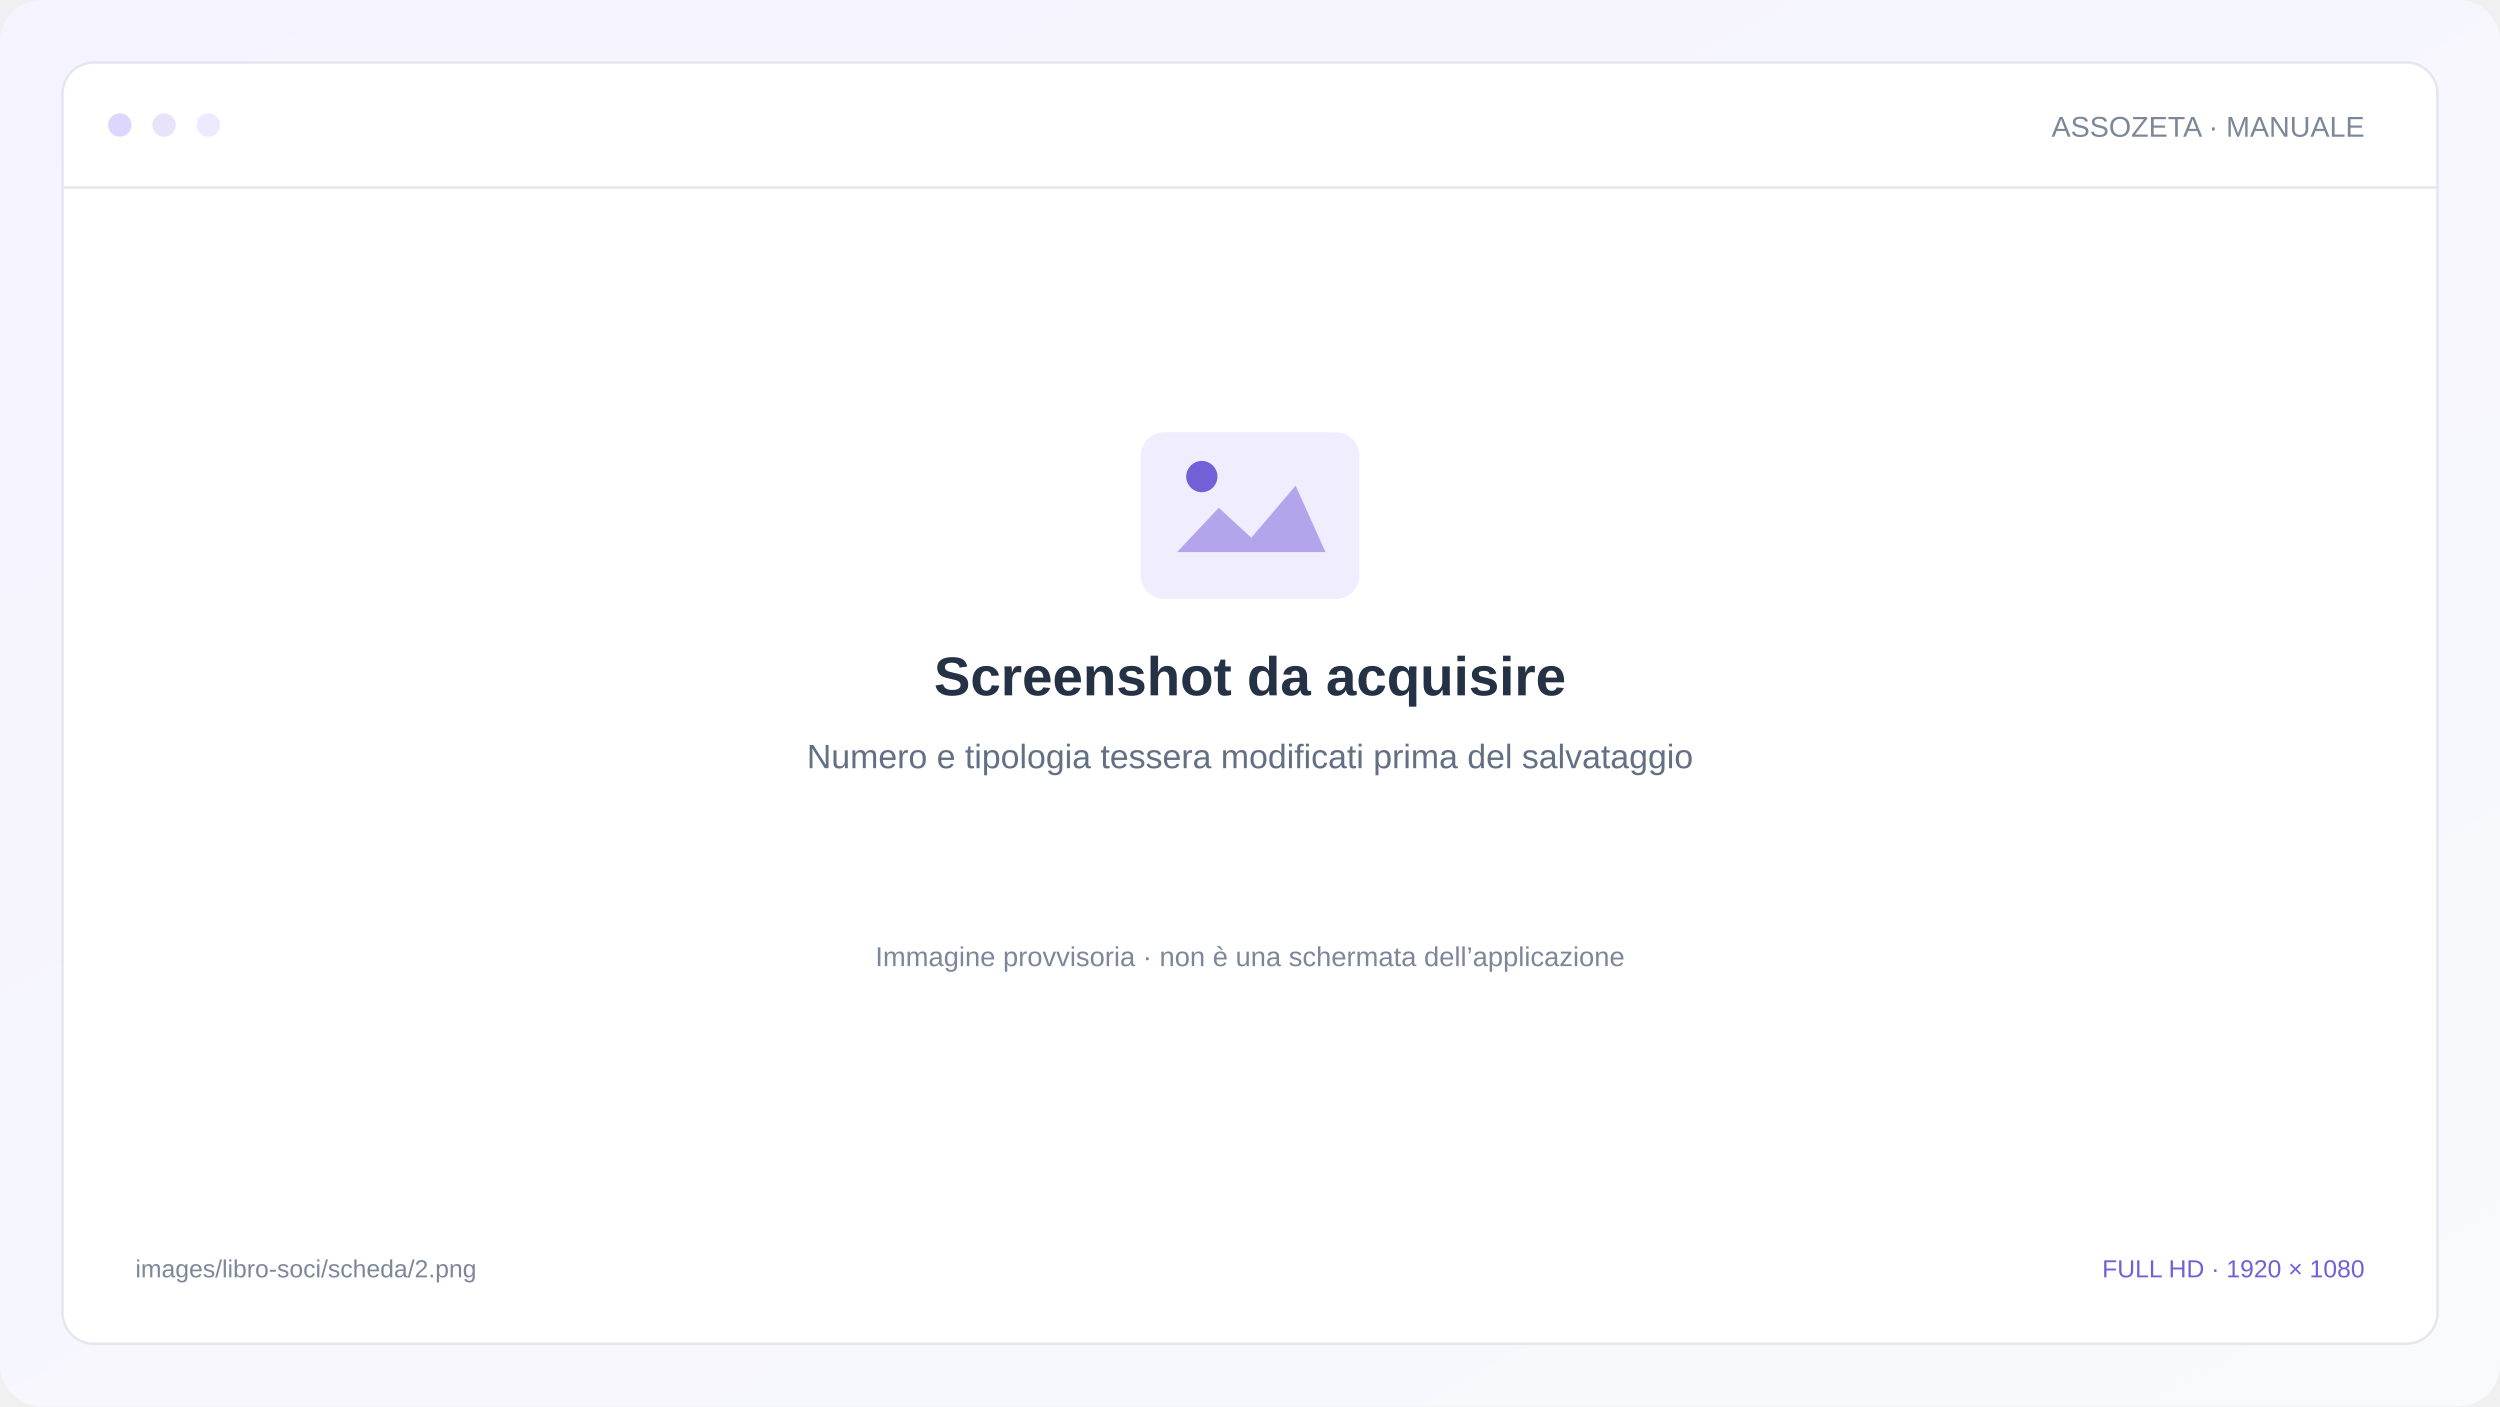
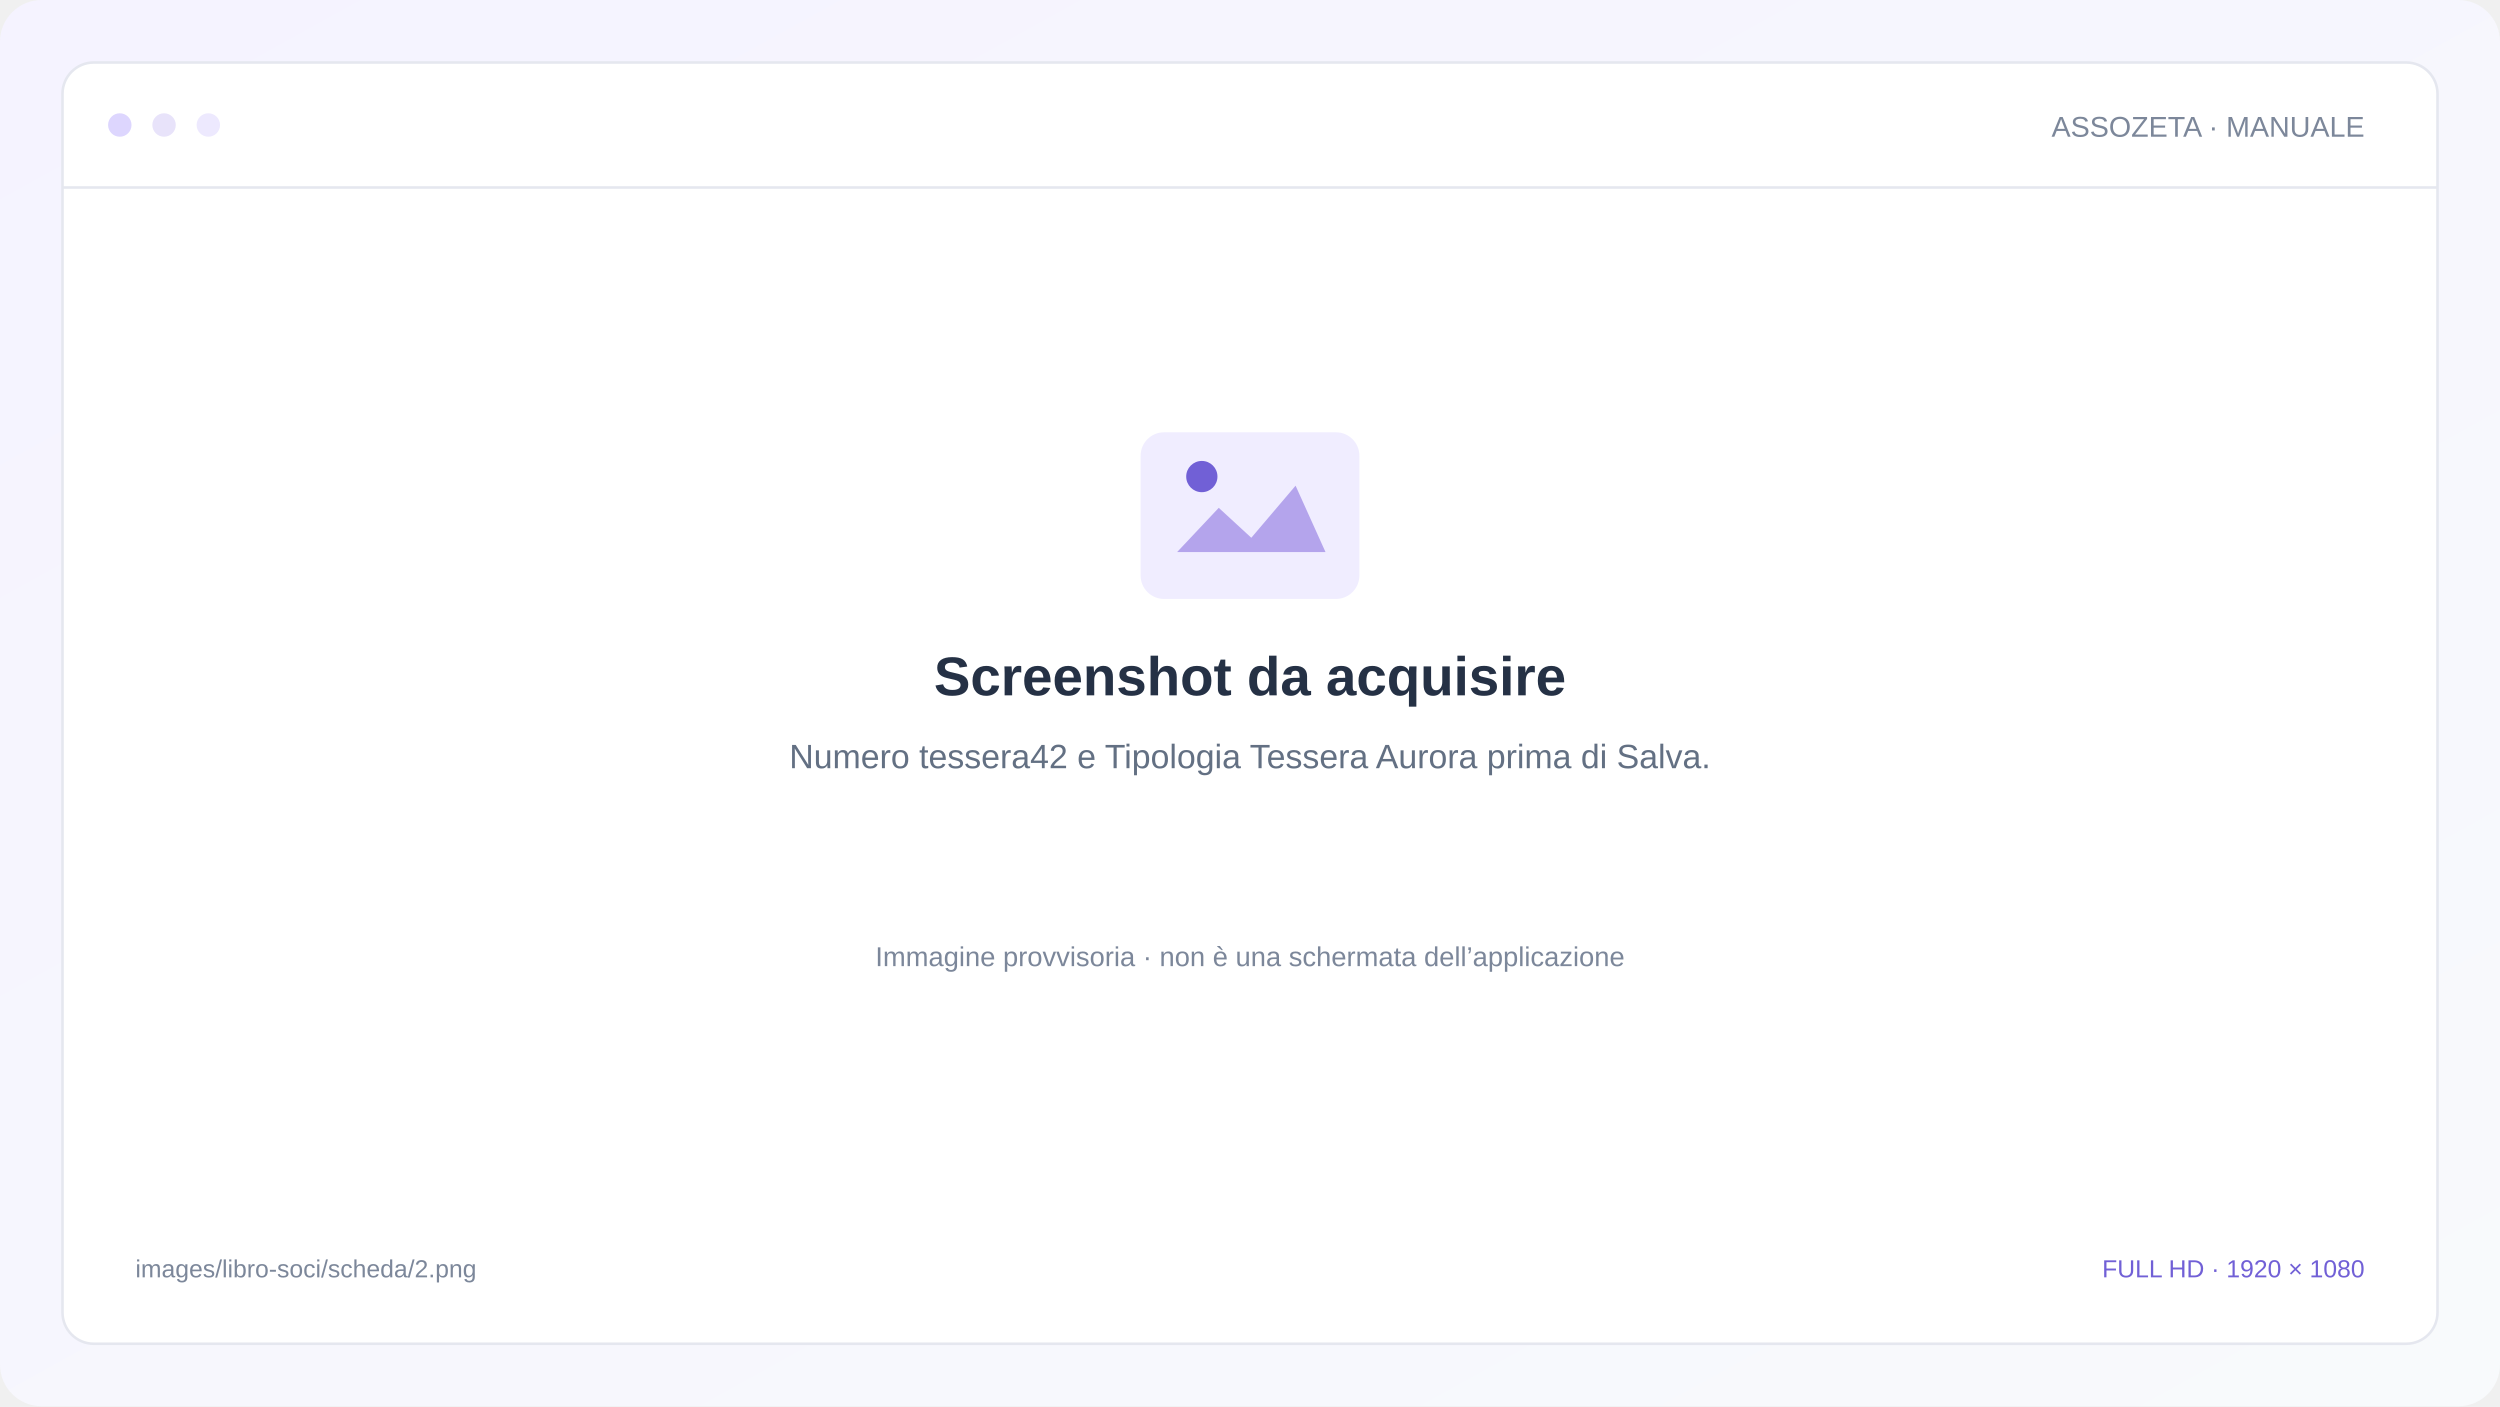
<svg xmlns="http://www.w3.org/2000/svg" width="1920" height="1080" viewBox="0 0 1920 1080" data-assozeta-manuale-placeholder="true" role="img" aria-labelledby="title description">
  <defs>
    <linearGradient id="surface" x2="1" y2="1">
      <stop stop-color="#f5f3ff" />
      <stop offset="1" stop-color="#f8fafc" />
    </linearGradient>
  </defs>
  <rect width="1920" height="1080" rx="32" fill="url(#surface)" />
  <rect x="48" y="48" width="1824" height="984" rx="24" fill="#fff" stroke="#e5e7ef" stroke-width="2" />
  <path d="M48 144H1872" stroke="#e5e7ef" stroke-width="2" />
  <circle cx="92" cy="96" r="9" fill="#ddd6fe" />
  <circle cx="126" cy="96" r="9" fill="#e8e3fa" />
  <circle cx="160" cy="96" r="9" fill="#ede9fe" />
  <text x="1816" y="105" text-anchor="end" font-family="Arial, sans-serif" font-size="22" fill="#7c879a">ASSOZETA · MANUALE</text>
  <rect x="876" y="332" width="168" height="128" rx="18" fill="#f0edff" />
  <path d="M904 424l32-34 25 23 34-40 23 51H904z" fill="#b4a4ec" />
  <circle cx="923" cy="366" r="12" fill="#7160d6" />
  <text x="960" y="534" text-anchor="middle" font-family="Arial, sans-serif" font-size="42" font-weight="700" fill="#253145">Screenshot da acquisire</text>
  <text x="960" y="590" text-anchor="middle" font-family="Arial, sans-serif" font-size="26" fill="#637083">
-     <tspan x="960" dy="0">Numero e tipologia tessera modificati prima del salvataggio</tspan>
+     <tspan x="960" dy="0">Numero tessera42 e Tipologia Tessera Aurora prima di Salva.</tspan>
  </text>
  <text x="960" y="742" text-anchor="middle" font-family="Arial, sans-serif" font-size="21" fill="#7c879a">Immagine provvisoria · non è una schermata dell’applicazione</text>
  <text x="104" y="981" font-family="Arial, sans-serif" font-size="19" fill="#7c879a">images/libro-soci/scheda/2.png</text>
  <text x="1816" y="981" text-anchor="end" font-family="Arial, sans-serif" font-size="19" fill="#7160d6">FULL HD · 1920 × 1080</text>
</svg>
